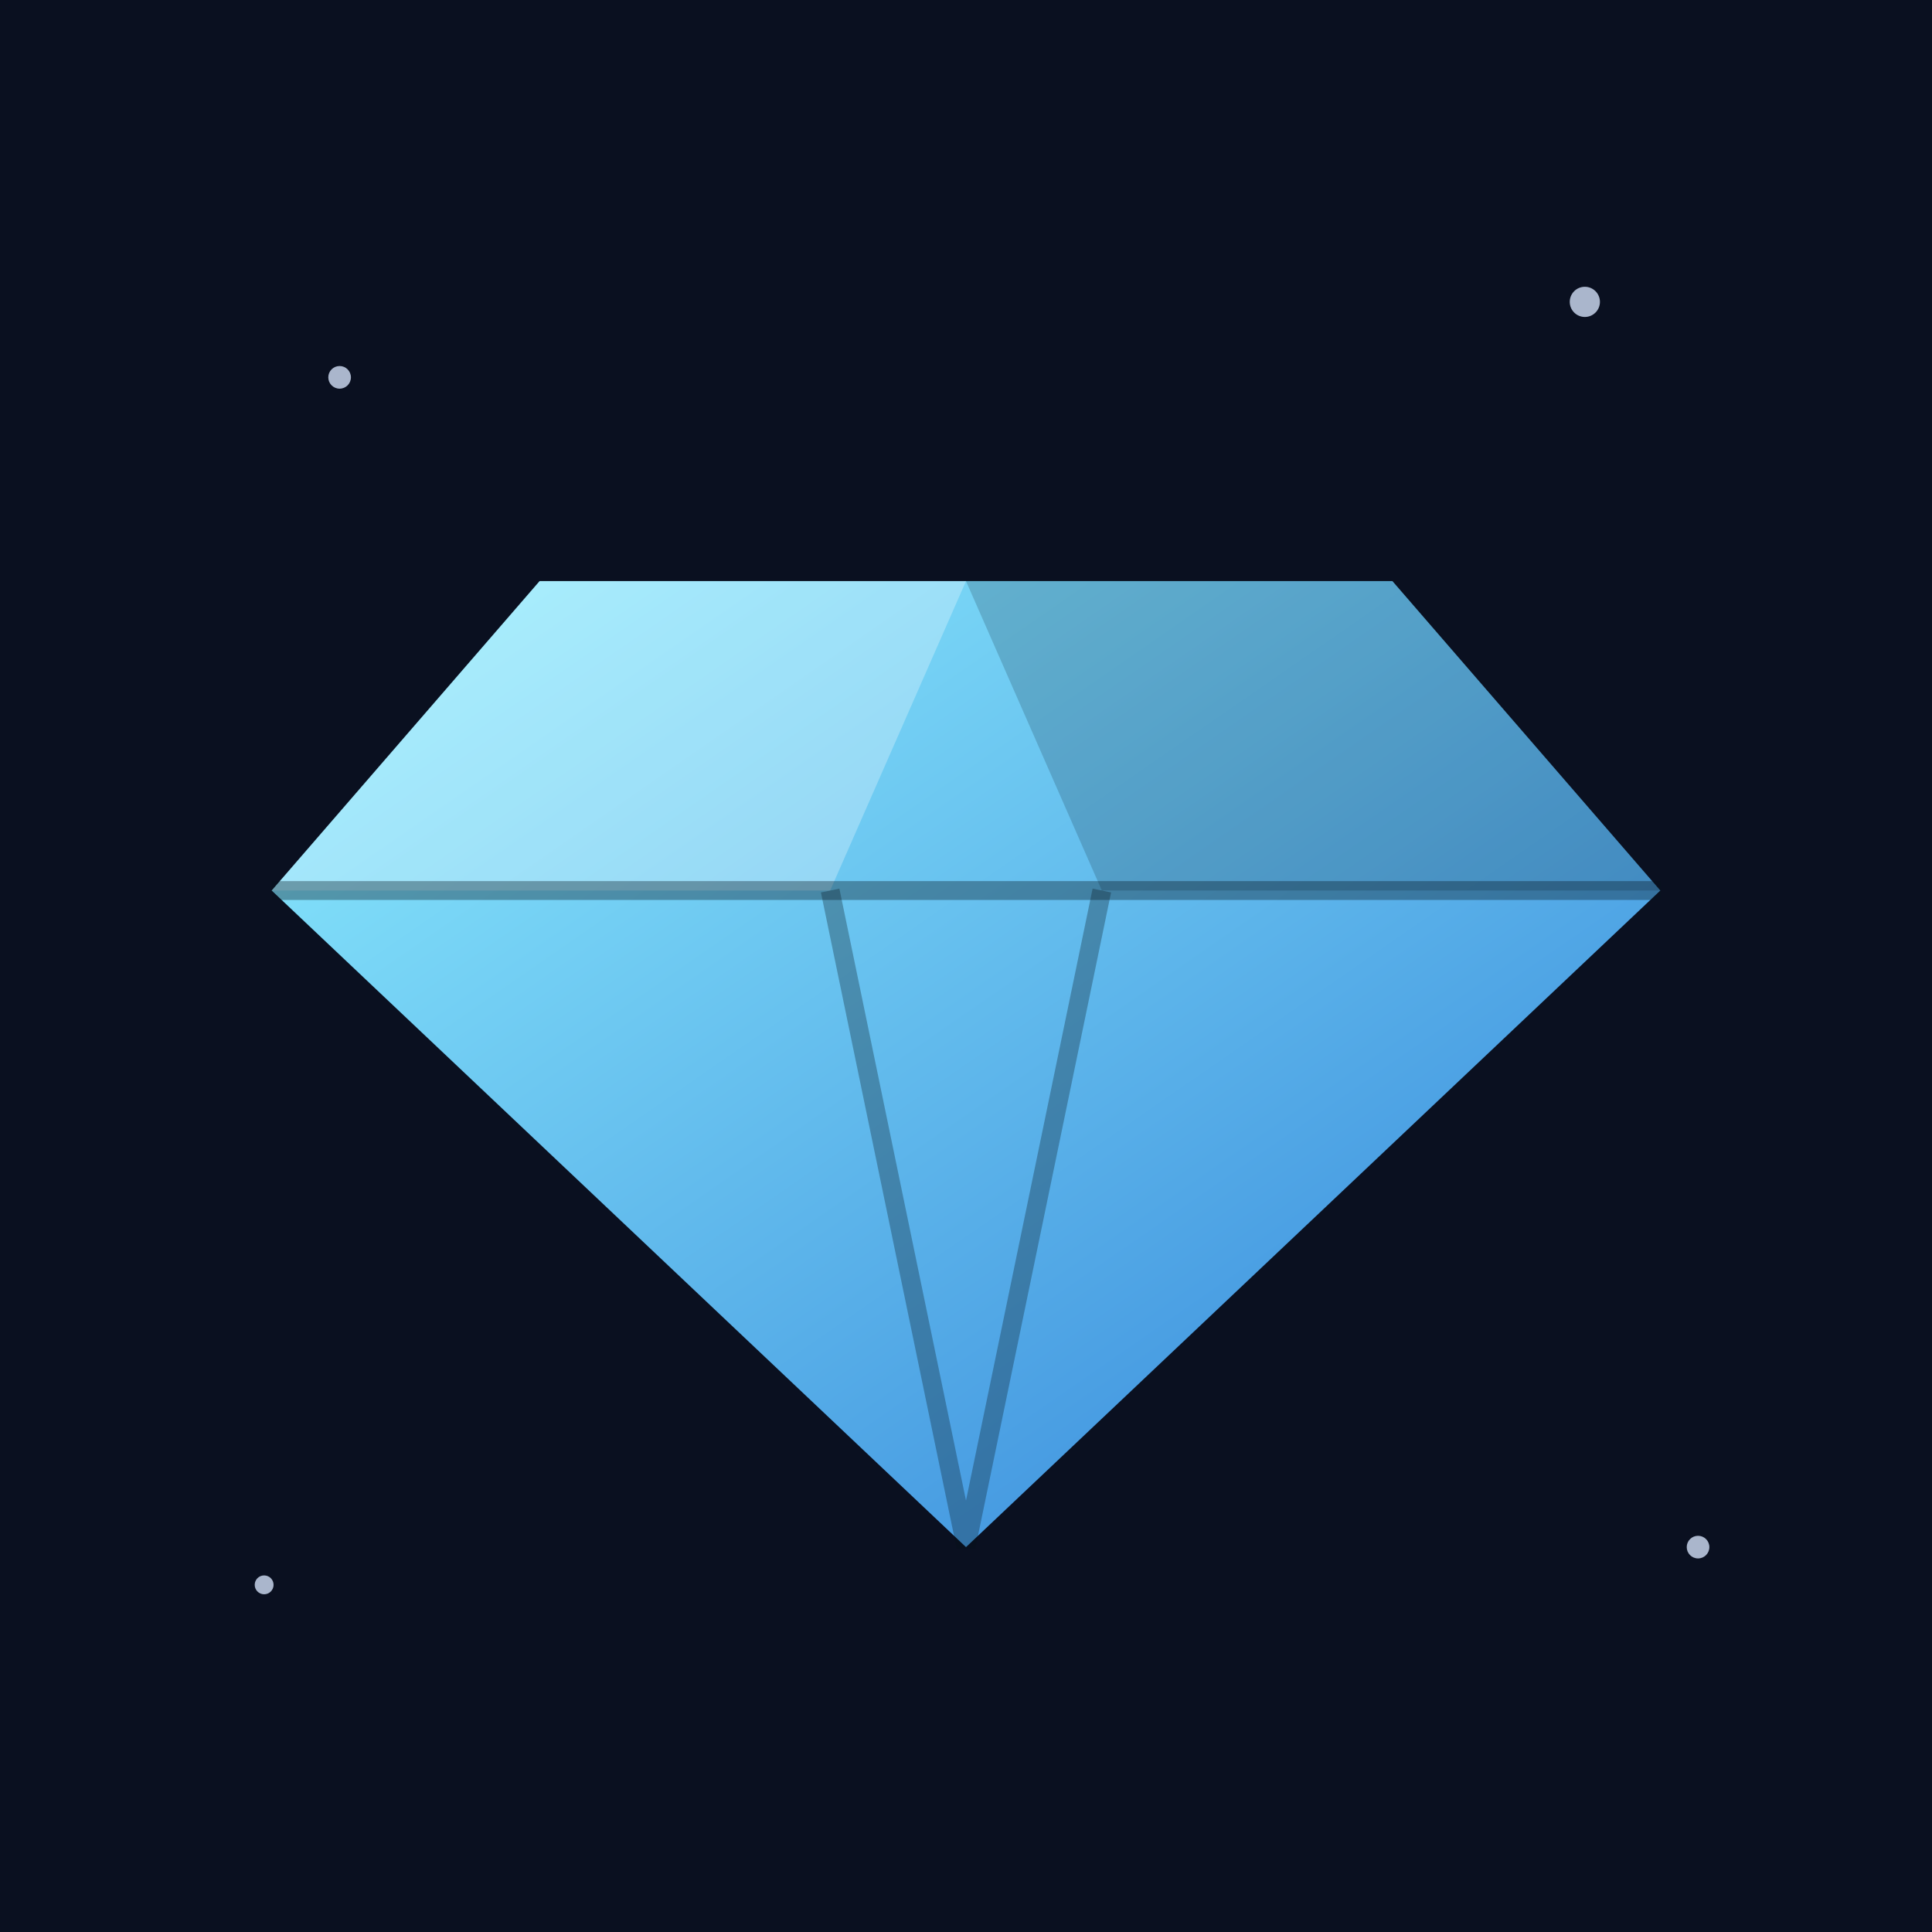
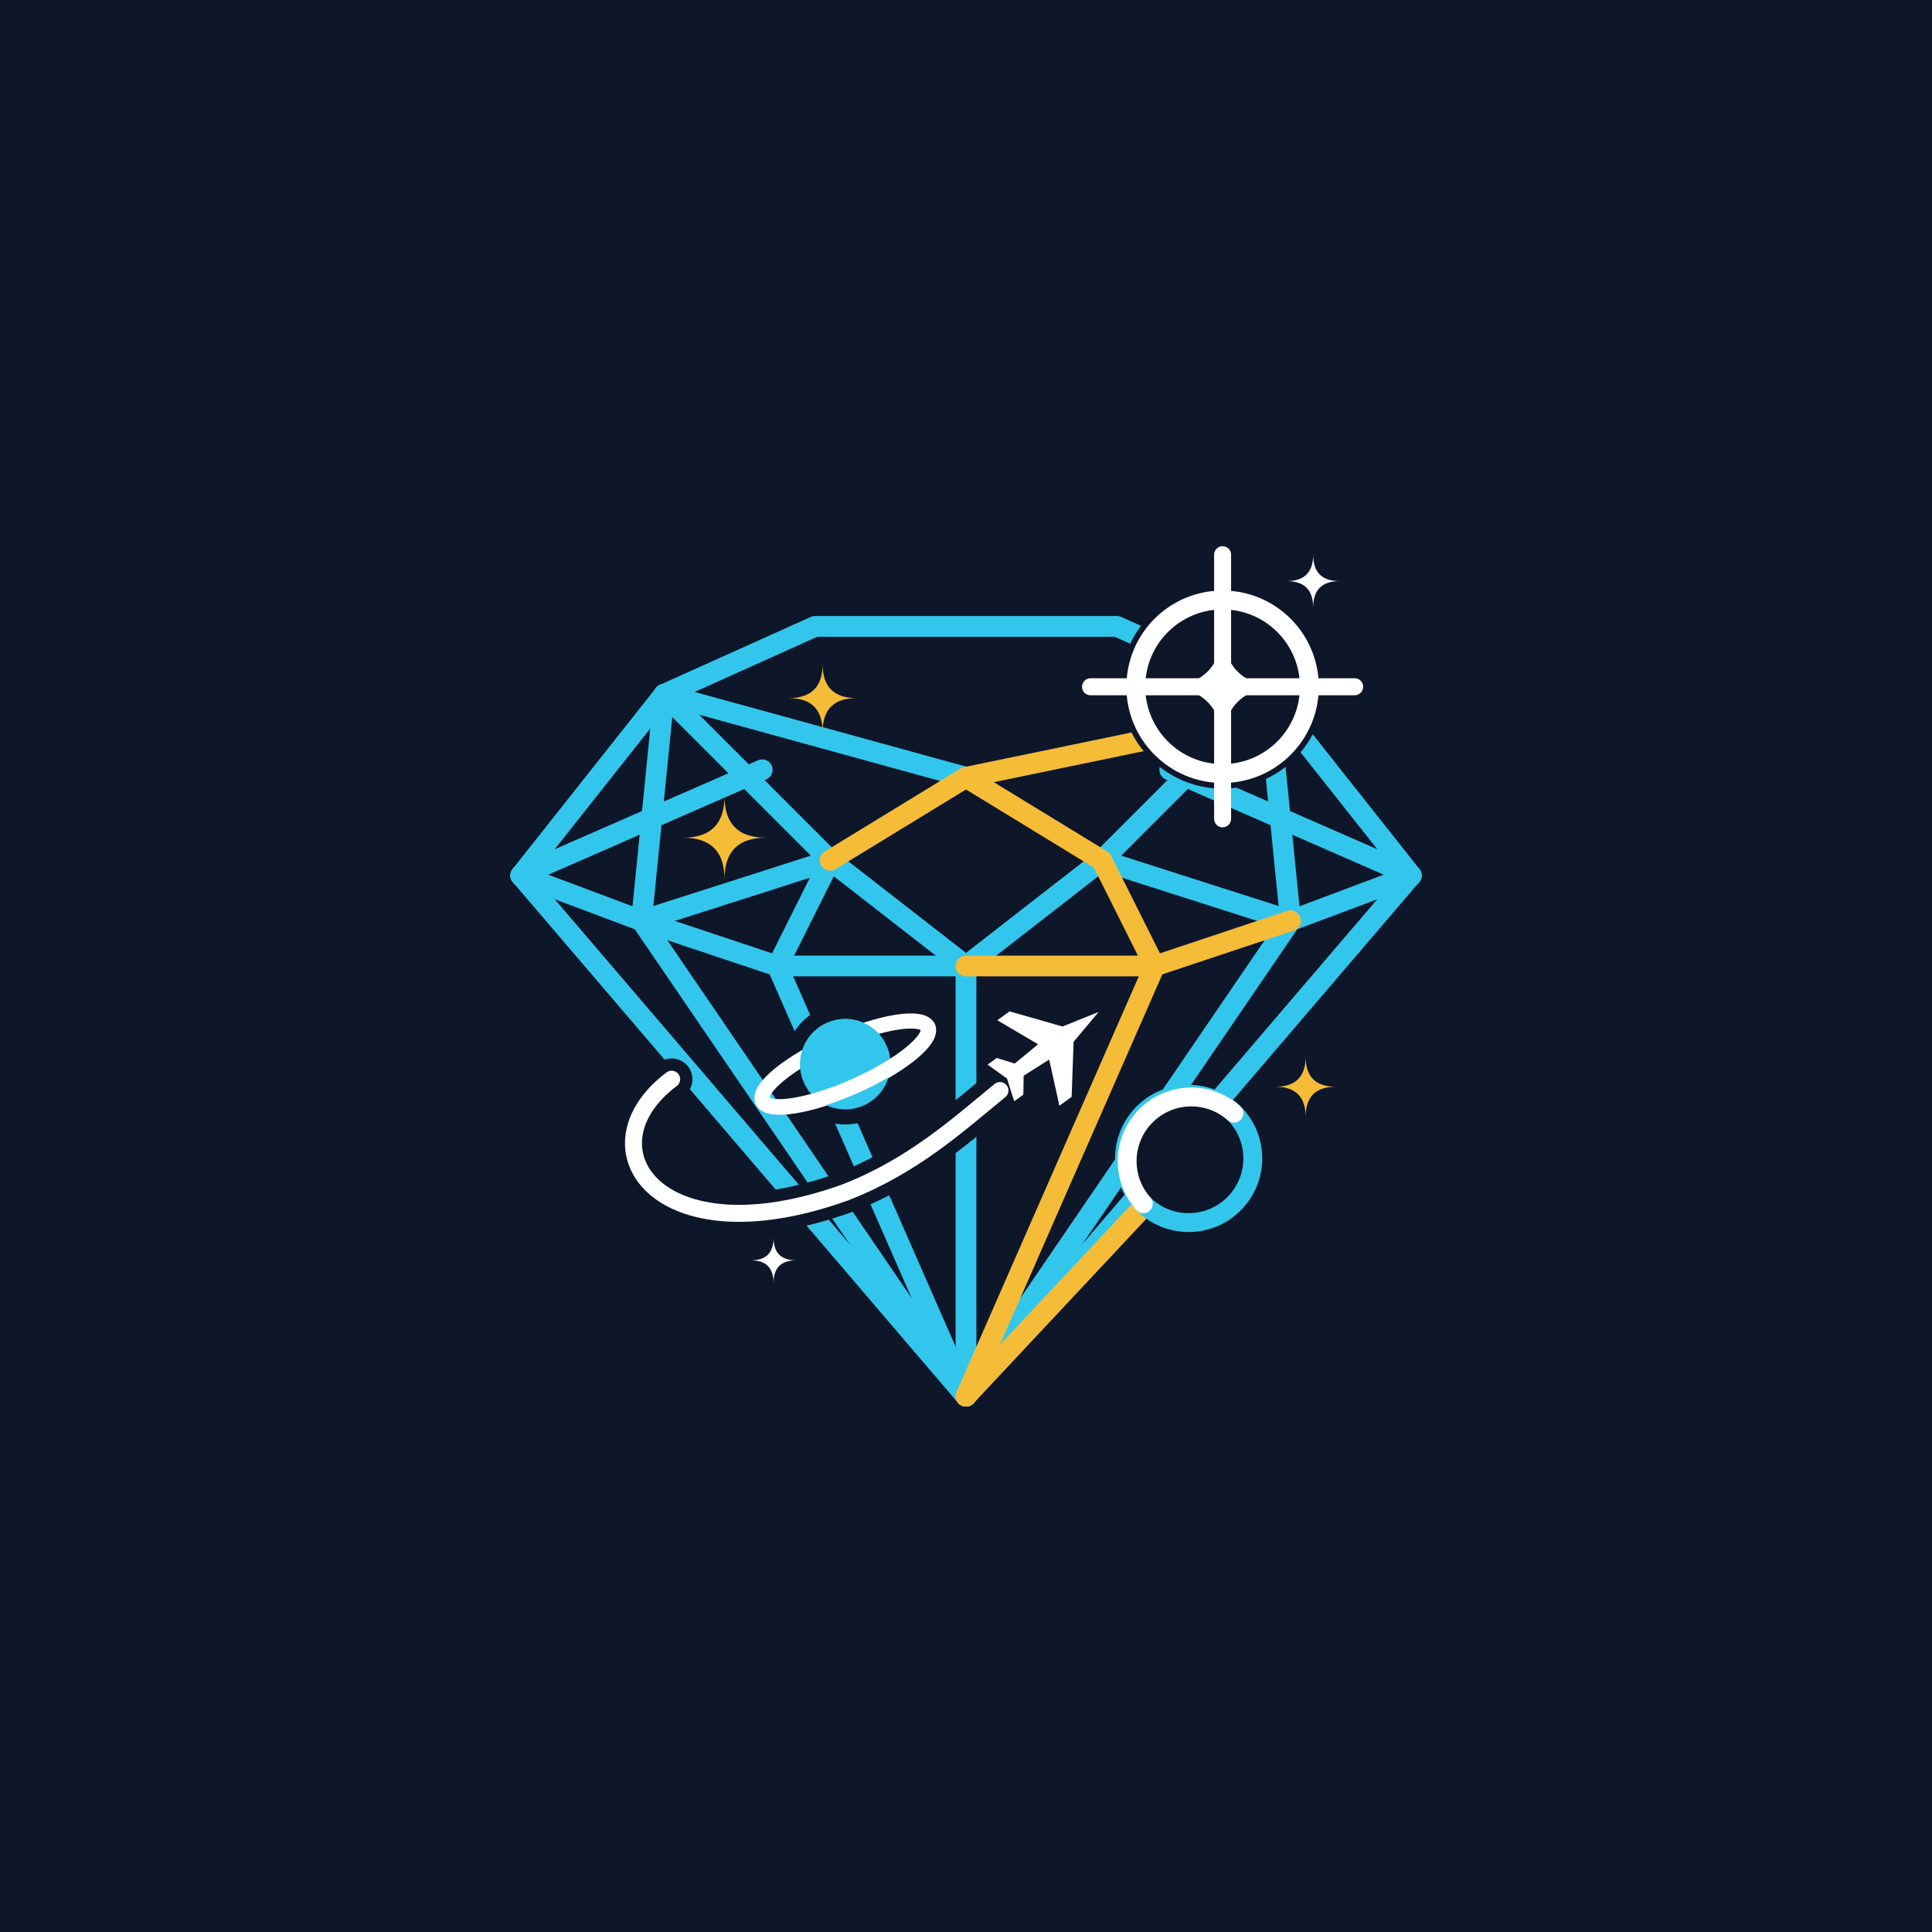
- <svg xmlns="http://www.w3.org/2000/svg" viewBox="0 0 512 512">
-   <defs>
-     <linearGradient id="g" x1="0" y1="0" x2="1" y2="1">
-       <stop offset="0" stop-color="#8ff0ff" />
-       <stop offset="1" stop-color="#2f7fd8" />
-     </linearGradient>
-   </defs>
-   <rect width="512" height="512" fill="#0a1020" />
-   <circle cx="90" cy="100" r="3" fill="#aab6cc" />
-   <circle cx="420" cy="80" r="4" fill="#aab6cc" />
-   <circle cx="450" cy="410" r="3" fill="#aab6cc" />
-   <circle cx="70" cy="420" r="2.5" fill="#aab6cc" />
-   <polygon points="143,154 369,154 440,236 256,410 72,236" fill="url(#g)" />
-   <polygon points="143,154 256,154 220,236 72,236" fill="#ffffff" opacity=".28" />
-   <polygon points="369,154 256,154 292,236 440,236" fill="#04121a" opacity=".18" />
-   <polyline points="72,236 440,236" stroke="#04121a" stroke-opacity=".35" stroke-width="5" fill="none" />
-   <polyline points="220,236 256,410 292,236" stroke="#04121a" stroke-opacity=".3" stroke-width="5" fill="none" />
+ <svg xmlns="http://www.w3.org/2000/svg" viewBox="0 0 512 512" width="512" height="512" role="img" aria-label="FarGems Logo">
+   <rect id="bg" width="512" height="512" fill="#0E172A" />
+   <g id="diamond-cyan" fill="none" stroke="#33C6EC" stroke-width="5.5" stroke-linecap="round" stroke-linejoin="round">
+     <polygon points="216,166 296,166 336,184 374,232 256,370 138,232 176,184" />
+     <polyline points="138,232 170,244 206,256 256,256" />
+     <polyline points="374,232 342,244 292,228 256,256" />
+     <line x1="176" y1="184" x2="170" y2="244" />
+     <line x1="176" y1="184" x2="220" y2="228" />
+     <line x1="176" y1="184" x2="256" y2="206" />
+     <line x1="138" y1="232" x2="202" y2="204" />
+     <line x1="170" y1="244" x2="220" y2="228" />
+     <line x1="220" y1="228" x2="206" y2="256" />
+     <line x1="220" y1="228" x2="256" y2="256" />
+     <line x1="336" y1="184" x2="342" y2="244" />
+     <line x1="336" y1="184" x2="292" y2="228" />
+     <line x1="374" y1="232" x2="310" y2="204" />
+     <line x1="170" y1="244" x2="256" y2="370" />
+     <line x1="206" y1="256" x2="256" y2="370" />
+     <line x1="256" y1="256" x2="256" y2="370" />
+     <line x1="342" y1="244" x2="256" y2="370" />
+   </g>
+   <g id="diamond-gold" fill="none" stroke="#F5BC38" stroke-width="5.5" stroke-linecap="round" stroke-linejoin="round">
+     <polyline points="220,228 256,206 314,194" />
+     <polyline points="256,206 292,228 306,256 256,256" />
+     <line x1="306" y1="256" x2="342" y2="244" />
+     <line x1="306" y1="256" x2="256" y2="370" />
+     <line x1="315" y1="307" x2="256" y2="370" />
+   </g>
+   <g id="ringed-planet">
+     <circle cx="224" cy="282" r="16" fill="#0E172A" />
+     <ellipse cx="224" cy="282" rx="24" ry="6.5" transform="rotate(-24 224 282)" fill="none" stroke="#FFFFFF" stroke-width="4" />
+     <circle cx="224" cy="282" r="12" fill="#33C6EC" />
+     <path d="M 202.1 291.8 A 24 6.5 -24 0 0 245.9 272.2" fill="none" stroke="#FFFFFF" stroke-width="4" stroke-linecap="round" />
+   </g>
+   <g id="flight">
+     <path d="M 178 286 C 154 304, 174 334, 224 316 C 242 309, 254 298, 265 289" fill="none" stroke="#0E172A" stroke-width="11" stroke-linecap="round" />
+     <path d="M 178 286 C 154 304, 174 334, 224 316 C 242 309, 254 298, 265 289" fill="none" stroke="#FFFFFF" stroke-width="4.5" stroke-linecap="round" />
+     <g transform="translate(279, 277) rotate(-36)">
+       <path d="M 15 0 L 5 -2.5 L -4 -14 L -8 -14 L -3 -2.5 L -11 -2 L -14 -6 L -17 -6 L -15 0 L -17 6 L -14 6 L -11 2 L -3 2.5 L -8 14 L -4 14 L 5 2.5 Z" fill="#FFFFFF" />
+     </g>
+   </g>
+   <g id="moon-ring">
+     <circle cx="315" cy="307" r="18" fill="#0E172A" />
+     <circle cx="315" cy="307" r="17" fill="none" stroke="#33C6EC" stroke-width="5" />
+     <path d="M 303 319 A 17 17 0 0 1 327 295" fill="none" stroke="#FFFFFF" stroke-width="5" stroke-linecap="round" />
+   </g>
+   <g id="target-reticle">
+     <circle cx="324" cy="182" r="27" fill="#0E172A" />
+     <circle cx="324" cy="182" r="23" fill="none" stroke="#FFFFFF" stroke-width="5" />
+     <line x1="324" y1="147" x2="324" y2="217" stroke="#FFFFFF" stroke-width="4.5" stroke-linecap="round" />
+     <line x1="289" y1="182" x2="359" y2="182" stroke="#FFFFFF" stroke-width="4.5" stroke-linecap="round" />
+     <path d="M 324 166 Q 324 182 340 182 Q 324 182 324 198 Q 324 182 308 182 Q 324 182 324 166 Z" fill="#FFFFFF" />
+   </g>
+   <g id="stars">
+     <path d="M 218 176 Q 218 185 227 185 Q 218 185 218 194 Q 218 185 209 185 Q 218 185 218 176 Z" fill="#F5BC38" />
+     <path d="M 192 211 Q 192 222 203 222 Q 192 222 192 233 Q 192 222 181 222 Q 192 222 192 211 Z" fill="#F5BC38" />
+     <path d="M 346 280 Q 346 288 354 288 Q 346 288 346 296 Q 346 288 338 288 Q 346 288 346 280 Z" fill="#F5BC38" />
+     <path d="M 348 147 Q 348 154 355 154 Q 348 154 348 161 Q 348 154 341 154 Q 348 154 348 147 Z" fill="#FFFFFF" />
+     <path d="M 205 328 Q 205 334 211 334 Q 205 334 205 340 Q 205 334 199 334 Q 205 334 205 328 Z" fill="#FFFFFF" />
+   </g>
</svg>
